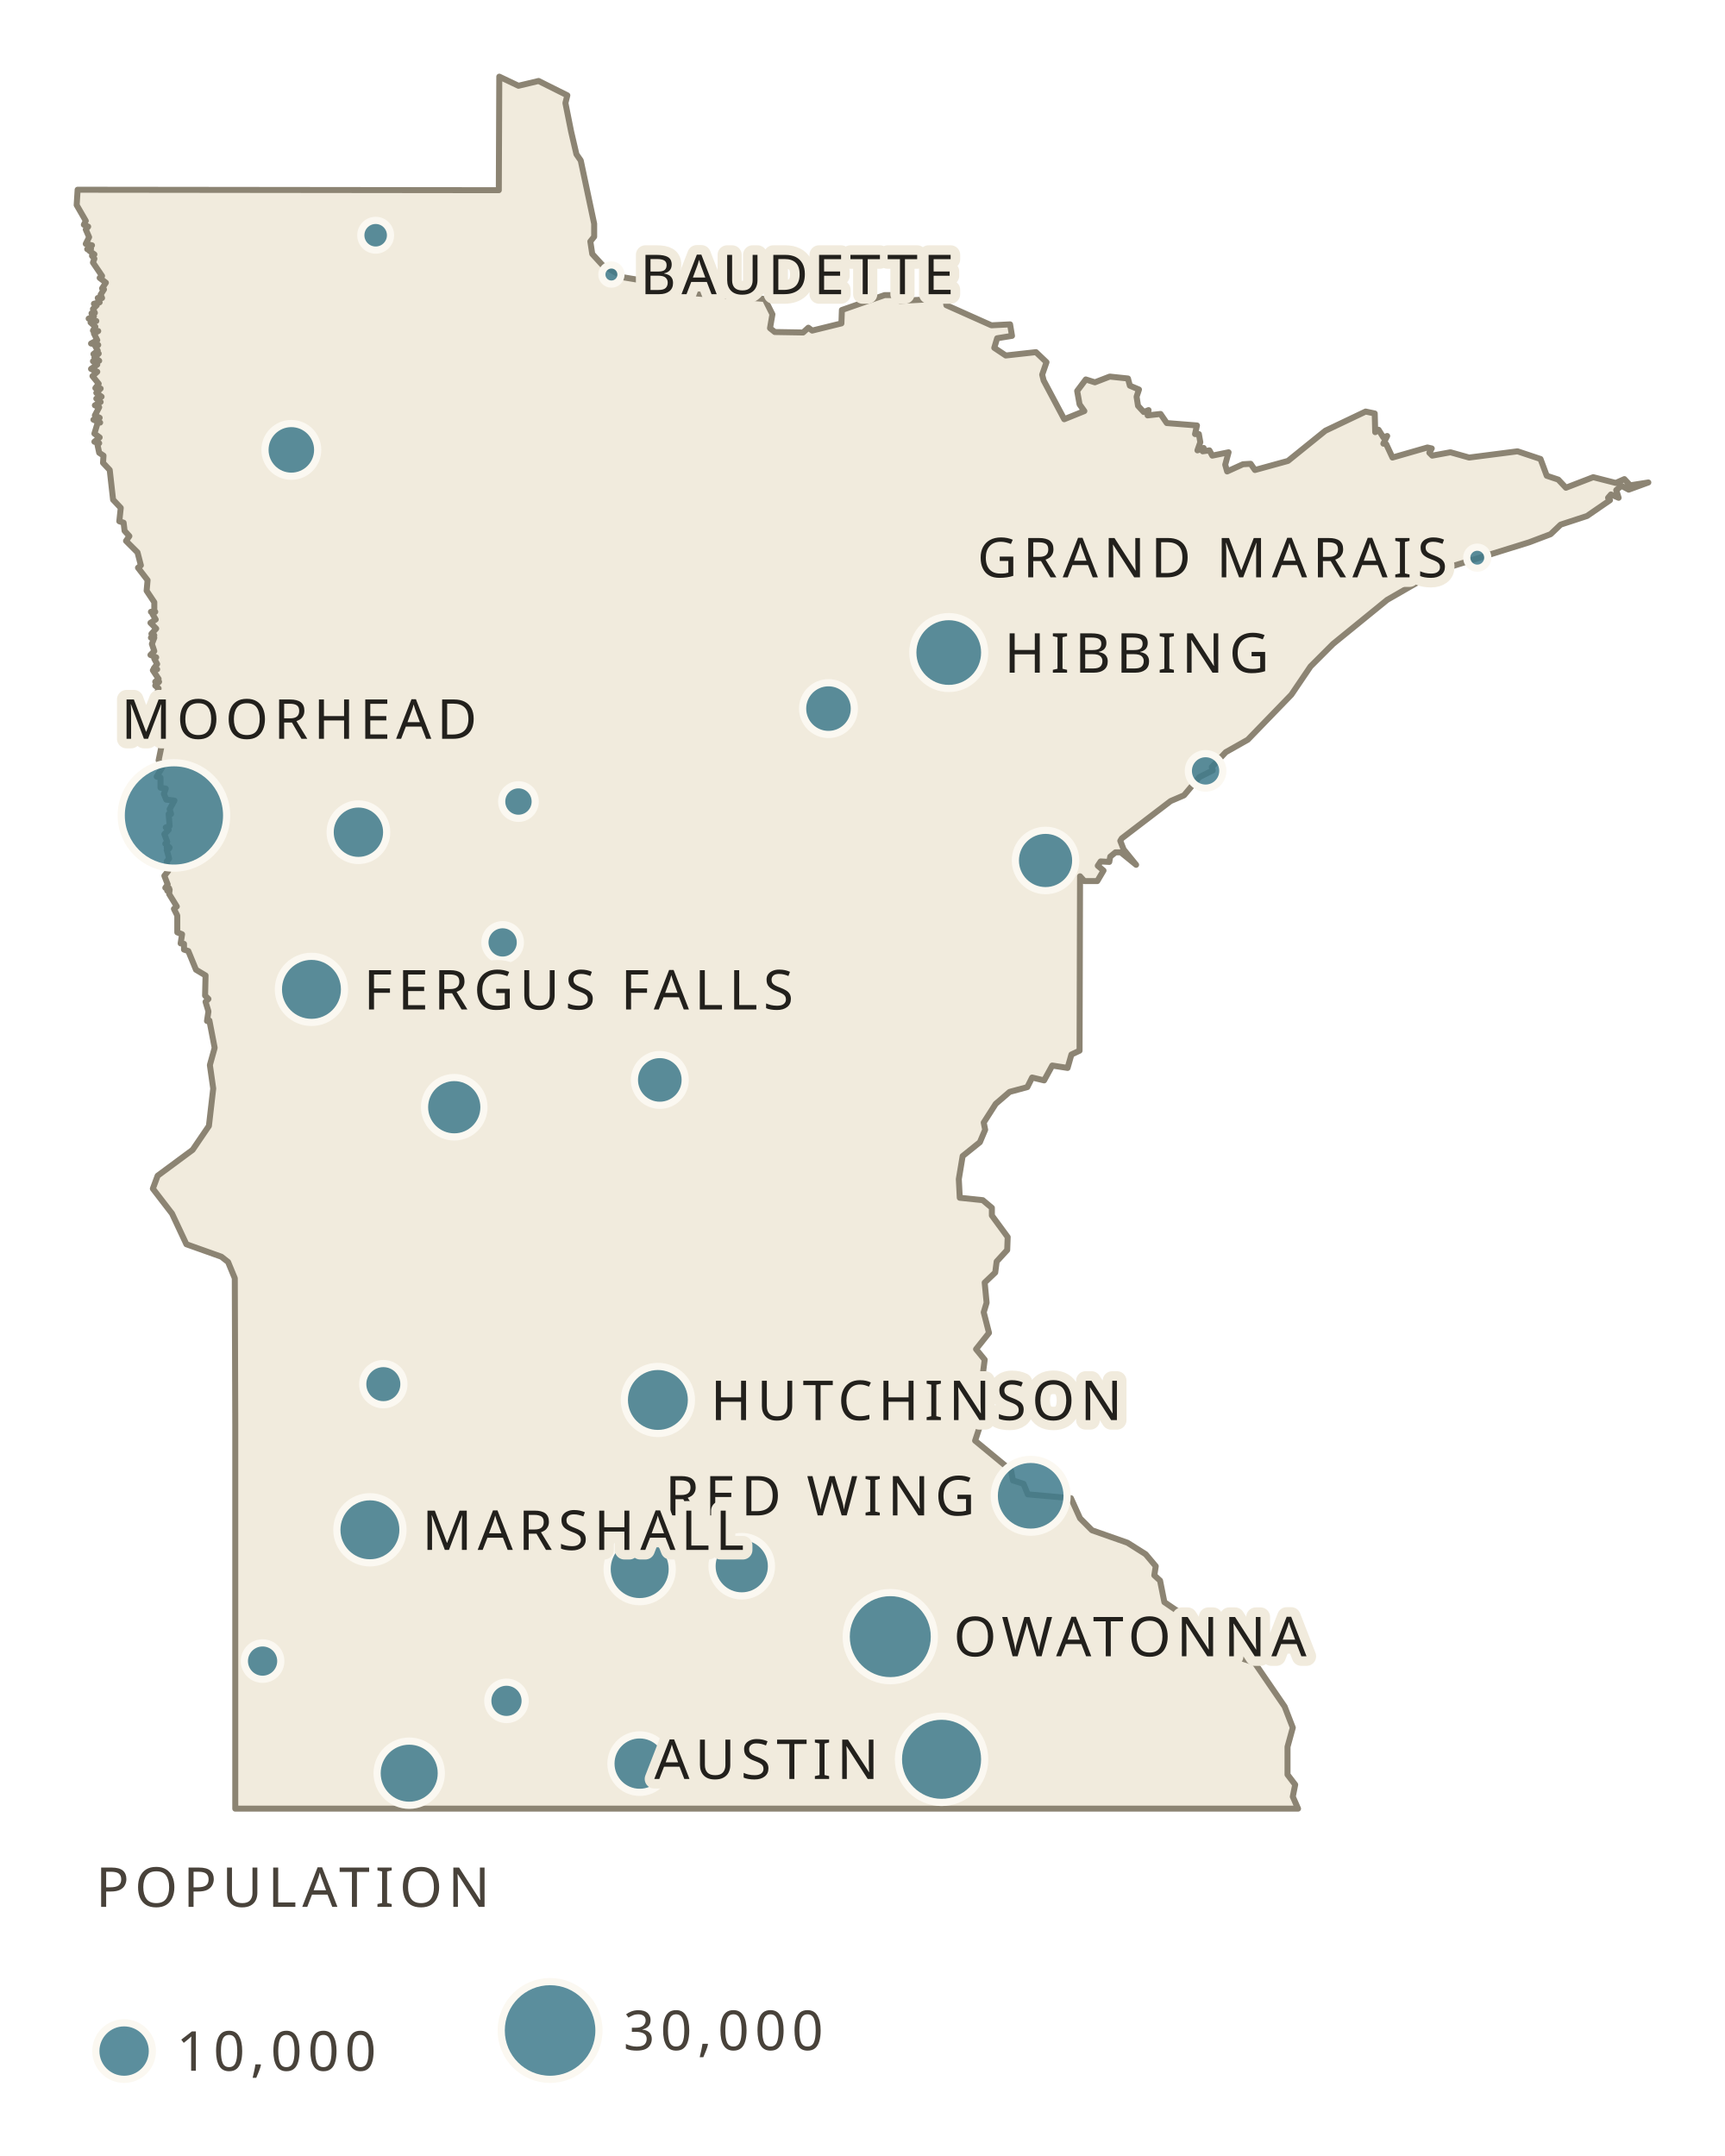
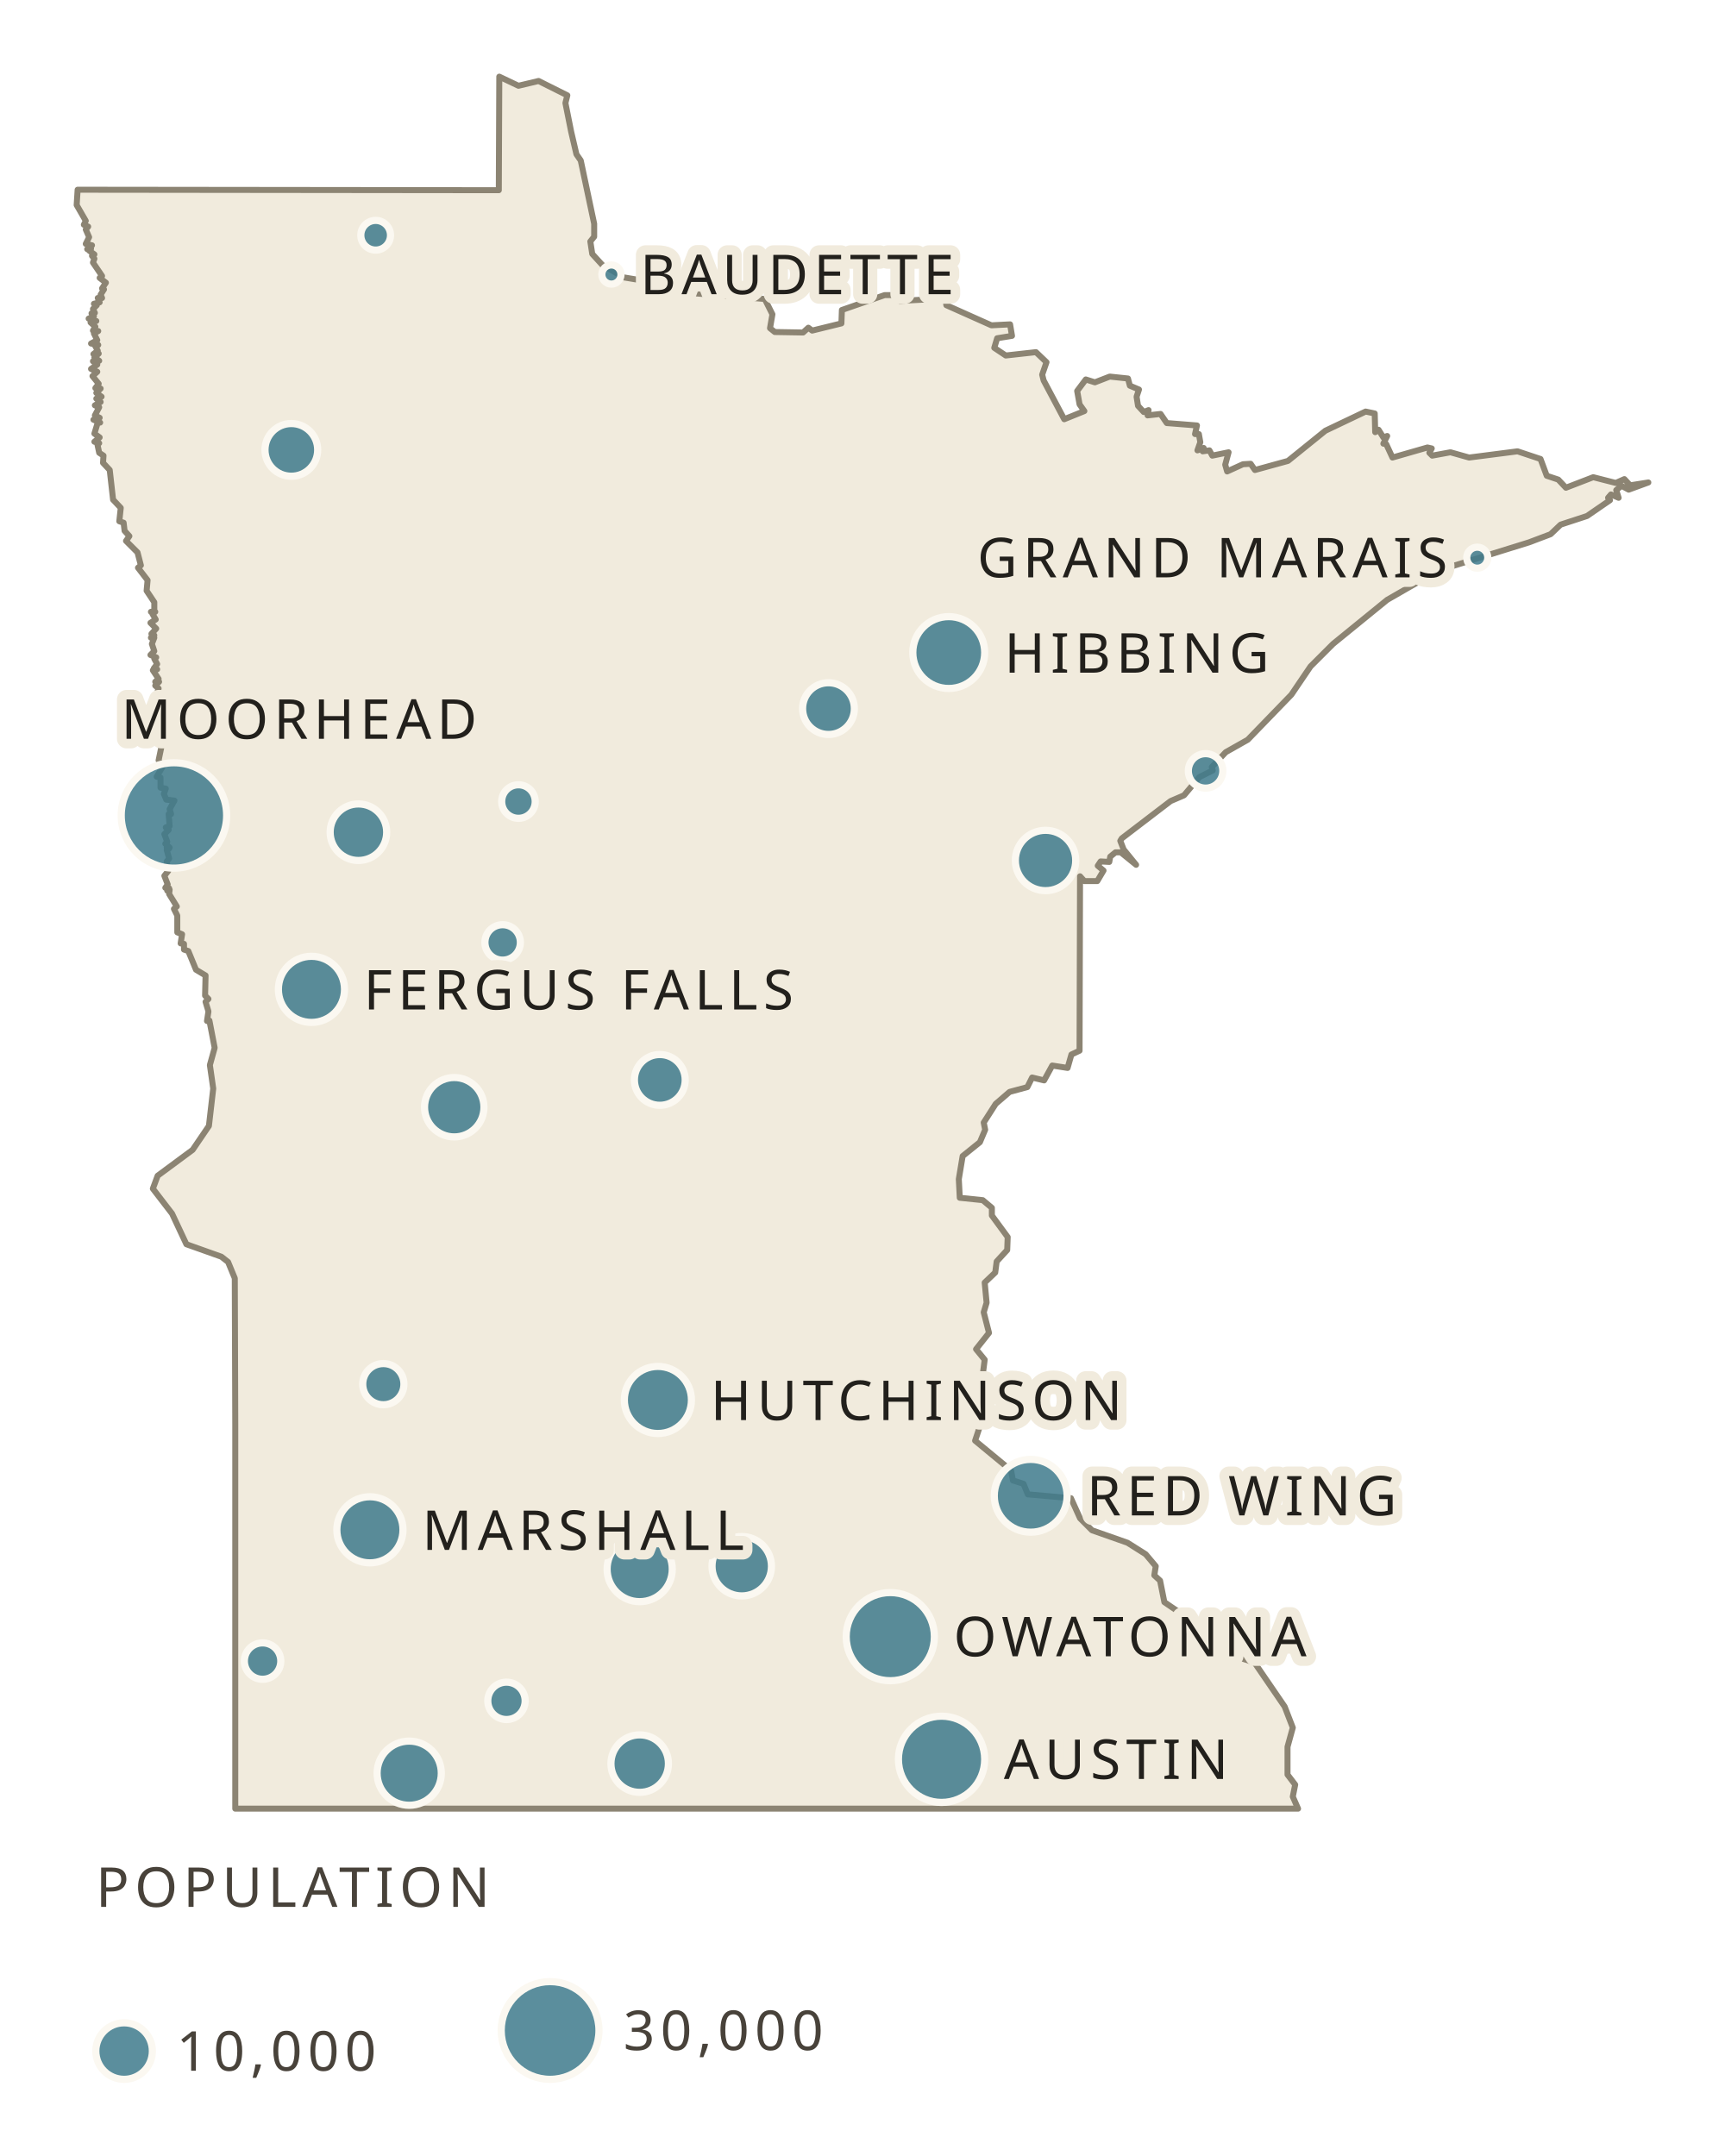
<svg xmlns="http://www.w3.org/2000/svg" class="fig-narrow" viewBox="0 0 360 450" width="360" height="450" role="img">
  <path d="M49.1 297.3 L49.1 377.5 L270.9 377.5 L269.8 375 L270.3 372.5 L268.7 370.4 L268.7 364.6 L269.8 360.6 L268.1 356.2 L261.8 347 L255 344.8 L250.1 340.4 L249.6 338.9 L243 334.4 L242.1 329.9 L240.9 328.8 L241.2 326.9 L239.1 324.4 L235.3 322 L227.9 319.4 L225.4 316.9 L223.5 312.7 L214.5 311.9 L213.6 309.7 L211.4 309 L211 306.9 L203.5 300.7 L205.3 295.3 L204.9 291.6 L205.9 289.2 L205.1 286.9 L205.5 283.8 L203.7 281.6 L206.4 278.2 L205.3 273.9 L205.9 271.9 L205.5 267.7 L207.7 265.6 L208 263.3 L210.2 260.9 L210.3 258.2 L207 253.7 L207 252.1 L205.1 250.5 L200.3 250 L200.1 246.1 L200.9 241.3 L204.5 238.4 L205.6 235.8 L205.3 234.3 L207.8 230.4 L210.7 227.9 L214.4 226.9 L215.4 224.9 L217.9 225.5 L219.6 222.4 L222.8 222.9 L223.6 220.1 L225.3 219.3 L225.4 182.9 L226.3 183.9 L229 183.9 L230.3 181.7 L229.1 180.7 L229.7 179.8 L231.5 179.9 L231.7 178.8 L232.8 177.9 L233.9 177.9 L237.1 180.5 L234.5 177.3 L233.8 175.5 L234.1 175 L244.3 167.2 L247.1 166 L250.3 162.2 L253.1 160.8 L252.9 160.1 L255.8 157 L260.4 154.4 L269.5 145 L273.5 139.1 L278.2 134.4 L289.5 125.2 L300.1 119.1 L319.1 113.2 L323.6 111.5 L325.7 109.5 L331.2 107.7 L336 104.4 L335.6 103.9 L336.2 103.2 L337.8 103.9 L337.3 102.3 L338.4 101.4 L339.9 102.2 L344 100.7 L340.2 101.3 L339 100 L337.2 100.8 L332.5 99.6 L326.8 101.8 L325.2 100.1 L322.8 99.3 L321.5 95.8 L316.7 94.2 L306.6 95.5 L302.7 94.4 L298.9 95.1 L298.3 94.5 L298.8 93.6 L297.9 93.4 L290.6 95.5 L289.3 92.7 L288.7 92.6 L289.5 91 L288.7 91.3 L287.7 89.7 L287 90.2 L286.9 86.3 L285 85.9 L276.6 89.9 L268.8 96.2 L261.9 98.1 L261 96.8 L259.4 96.9 L256.1 98.4 L255.7 97 L256.4 94.4 L253 95.1 L252.4 94 L251 94.2 L251.2 93.5 L249.9 94 L250.5 92.3 L250.2 90.6 L249.4 90.6 L249.8 88.8 L243.5 88.3 L242.2 86.4 L239.5 86.7 L239.7 85.6 L238.7 86 L237.5 84.7 L237.2 82.8 L237.7 81.3 L235.8 80.5 L235.4 79 L231.6 78.6 L228.5 79.8 L226.6 79.2 L224.8 81.6 L225.3 84.4 L226.3 85.8 L222.1 87.5 L217.8 79.4 L217.5 78.2 L218.4 75.6 L216.2 73.5 L209.9 74.2 L207.5 72.6 L208.1 70.6 L211.2 70.1 L210.8 67.7 L206.9 67.9 L197.5 63.7 L197.3 62.3 L187.8 62.8 L186.6 61.6 L184.6 61.6 L175.7 64.7 L175.6 67.5 L169.5 69 L168.7 68.4 L167.6 69.4 L161.7 69.3 L160.7 68.5 L161.2 65.6 L159.6 62.4 L143.5 61.1 L142.4 60.7 L142 58.3 L140.7 57.6 L135.4 57.4 L133.8 58.5 L130.2 57.9 L125.7 55.3 L123.6 53 L123.2 50.4 L124 49.4 L124 46.7 L121.2 33.5 L120.3 32.2 L119.2 27.5 L118 21.5 L118.4 19.9 L112.4 16.9 L108.2 17.9 L104.2 16 L104.1 39.7 L16.2 39.6 L16 42.8 L17.9 46.1 L17.5 46.9 L18.4 47.3 L17.9 47.9 L18.6 49.5 L17.9 50.9 L19.2 51.2 L18.2 52 L19 51.9 L18.6 52.3 L19.7 53.1 L19.2 53.4 L19.7 54 L19.4 54.8 L21.3 57.6 L20.8 58 L22.1 59 L21.3 60.2 L21.7 60.4 L21 61.5 L21.3 62.2 L20.4 62.2 L20.8 63.1 L19.6 63.4 L20.2 63.7 L19.4 64.5 L19.8 65.3 L19.1 65.4 L19.6 66 L18.5 66.5 L20.1 67 L18.9 67.3 L19.9 68.2 L19.4 69 L20.5 69.1 L19.6 69.6 L20.3 71 L19 71.7 L20.5 72 L19.7 71.9 L20.4 73.2 L19.5 73.9 L20.6 73.8 L19.7 74.6 L20.7 75.3 L19.4 75.4 L20.3 76.1 L19 77 L20.3 77.6 L19.3 78.5 L20.6 80.1 L19.9 81 L21 81.1 L20.1 82 L21.2 82.8 L20.1 83.2 L21 83.9 L19.8 84.6 L20.7 85 L19.8 86.7 L20.8 87.2 L19.5 87.6 L20.9 88.2 L20 87.7 L20.4 88.2 L19.7 90.5 L20.8 91.3 L19.7 92.2 L20.7 92.5 L20.3 92.6 L20.7 94.5 L21.6 95.1 L21.5 96.6 L22.9 98.1 L23.6 104.3 L25.2 106 L24.9 108.8 L25.8 109.1 L26 110.8 L27 111.9 L26.3 112.9 L28.7 115.3 L29.4 118 L28.8 118.5 L30.8 121.1 L30.6 123.3 L32.2 125.7 L32.2 127.6 L31.5 127.7 L32.4 127.7 L31.8 128.1 L32.5 129.3 L31.4 130 L32.6 131.2 L31.6 132.3 L32.2 132.6 L31.5 133.1 L32.2 133.1 L31.7 134.4 L32.2 135.9 L31.4 136.7 L32.6 137.2 L32.2 137.5 L32.8 138.6 L32.1 139.5 L32.8 139.7 L31.9 139.9 L33.1 141.7 L32.4 142.3 L33.2 142.3 L32.4 143.1 L33.1 143.7 L32.4 145.8 L32.9 146.1 L32.4 146.3 L33.2 148.1 L32.5 148.9 L33.2 150.1 L32.5 150.6 L33.5 151.2 L33 151.6 L33.4 152.9 L32.6 153.2 L33.5 154.4 L32.8 155 L33.7 155.8 L33.1 158.7 L33.9 160.1 L32.7 162.1 L33.5 162.3 L33.5 164.4 L34.6 164.6 L34.2 165.7 L34.7 166.9 L36.4 167.1 L35.4 168.9 L35.7 169.9 L35.2 169.9 L35.4 172.4 L34.6 172.7 L35.2 173.2 L34.3 174.1 L34.9 175.7 L34.5 176.1 L35.4 176.9 L34.8 176.9 L35.3 177.1 L34.8 177.4 L35.3 179.2 L34.8 179.8 L35.1 181.8 L34.3 182.8 L35 184.6 L34.5 185.3 L35.3 185.4 L34.9 185.9 L35.4 185.7 L35.3 186.6 L36.9 189.2 L36.3 189.7 L37 191.1 L37 194.6 L38 195 L37.7 196.9 L38.4 197 L38.4 198.2 L39.3 198.5 L40.9 202.4 L42.9 203.6 L42.8 207.8 L43.5 208.5 L42.9 209.1 L43.5 211.1 L43.2 213.1 L43.7 213 L44.8 218.7 L43.8 222.3 L44.5 227.2 L43.6 235 L40.2 240 L32.9 245.4 L31.9 248.1 L35.9 253.3 L38.9 259.7 L46.2 262.3 L47.6 263.4 L49 266.8 L49.1 297.3 Z" fill="#F1EBDD" stroke="#8C8473" stroke-width="1.25" stroke-linejoin="round" />
  <circle cx="36.3" cy="170.2" r="11" fill="#3F7A8C" fill-opacity=".85" stroke="#FBF8F1" stroke-width="1.5" />
  <circle cx="185.8" cy="341.6" r="9.2" fill="#3F7A8C" fill-opacity=".85" stroke="#FBF8F1" stroke-width="1.5" />
  <circle cx="196.5" cy="367.2" r="9" fill="#3F7A8C" fill-opacity=".85" stroke="#FBF8F1" stroke-width="1.5" />
  <circle cx="215.1" cy="312.2" r="7.6" fill="#3F7A8C" fill-opacity=".85" stroke="#FBF8F1" stroke-width="1.5" />
  <circle cx="198" cy="136.2" r="7.5" fill="#3F7A8C" fill-opacity=".85" stroke="#FBF8F1" stroke-width="1.5" />
  <circle cx="137.3" cy="292.2" r="7" fill="#3F7A8C" fill-opacity=".85" stroke="#FBF8F1" stroke-width="1.5" />
  <circle cx="65" cy="206.5" r="6.9" fill="#3F7A8C" fill-opacity=".85" stroke="#FBF8F1" stroke-width="1.5" />
  <circle cx="77.2" cy="319.3" r="6.9" fill="#3F7A8C" fill-opacity=".85" stroke="#FBF8F1" stroke-width="1.5" />
  <circle cx="133.5" cy="327.5" r="6.8" fill="#3F7A8C" fill-opacity=".85" stroke="#FBF8F1" stroke-width="1.5" />
  <circle cx="85.4" cy="370.1" r="6.7" fill="#3F7A8C" fill-opacity=".85" stroke="#FBF8F1" stroke-width="1.5" />
  <circle cx="218.2" cy="179.6" r="6.3" fill="#3F7A8C" fill-opacity=".85" stroke="#FBF8F1" stroke-width="1.5" />
  <circle cx="154.8" cy="326.9" r="6.2" fill="#3F7A8C" fill-opacity=".85" stroke="#FBF8F1" stroke-width="1.5" />
  <circle cx="94.8" cy="231.1" r="6.2" fill="#3F7A8C" fill-opacity=".85" stroke="#FBF8F1" stroke-width="1.5" />
  <circle cx="133.5" cy="368.1" r="6" fill="#3F7A8C" fill-opacity=".85" stroke="#FBF8F1" stroke-width="1.5" />
  <circle cx="74.8" cy="173.7" r="5.9" fill="#3F7A8C" fill-opacity=".85" stroke="#FBF8F1" stroke-width="1.5" />
  <circle cx="60.8" cy="93.9" r="5.5" fill="#3F7A8C" fill-opacity=".85" stroke="#FBF8F1" stroke-width="1.5" />
  <circle cx="172.9" cy="147.9" r="5.4" fill="#3F7A8C" fill-opacity=".85" stroke="#FBF8F1" stroke-width="1.5" />
  <circle cx="137.7" cy="225.4" r="5.3" fill="#3F7A8C" fill-opacity=".85" stroke="#FBF8F1" stroke-width="1.5" />
  <circle cx="80" cy="288.9" r="4.3" fill="#3F7A8C" fill-opacity=".85" stroke="#FBF8F1" stroke-width="1.5" />
  <circle cx="105.7" cy="355" r="3.9" fill="#3F7A8C" fill-opacity=".85" stroke="#FBF8F1" stroke-width="1.5" />
  <circle cx="54.8" cy="346.7" r="3.8" fill="#3F7A8C" fill-opacity=".85" stroke="#FBF8F1" stroke-width="1.5" />
  <circle cx="104.9" cy="196.7" r="3.7" fill="#3F7A8C" fill-opacity=".85" stroke="#FBF8F1" stroke-width="1.5" />
  <circle cx="251.6" cy="160.9" r="3.6" fill="#3F7A8C" fill-opacity=".85" stroke="#FBF8F1" stroke-width="1.5" />
  <circle cx="108.2" cy="167.3" r="3.5" fill="#3F7A8C" fill-opacity=".85" stroke="#FBF8F1" stroke-width="1.5" />
  <circle cx="78.4" cy="49.1" r="3.1" fill="#3F7A8C" fill-opacity=".85" stroke="#FBF8F1" stroke-width="1.5" />
  <circle cx="308.3" cy="116.4" r="2.2" fill="#3F7A8C" fill-opacity=".85" stroke="#FBF8F1" stroke-width="1.5" />
  <circle cx="127.6" cy="57.3" r="2" fill="#3F7A8C" fill-opacity=".85" stroke="#FBF8F1" stroke-width="1.5" />
  <text x="25.3" y="154.2" font-family="'Bell Topo Sans', Outfit, system-ui, sans-serif" font-size="11.5" letter-spacing="0.1em" fill="#22201C" text-anchor="start" paint-order="stroke" stroke="#F1EBDD" stroke-width="4" stroke-linejoin="round">MOORHEAD</text>
  <text x="199" y="345.7" font-family="'Bell Topo Sans', Outfit, system-ui, sans-serif" font-size="11.5" letter-spacing="0.1em" fill="#22201C" text-anchor="start" paint-order="stroke" stroke="#F1EBDD" stroke-width="4" stroke-linejoin="round">OWATONNA</text>
-   <text x="183.4" y="371.3" font-family="'Bell Topo Sans', Outfit, system-ui, sans-serif" font-size="11.5" letter-spacing="0.1em" fill="#22201C" text-anchor="end" paint-order="stroke" stroke="#F1EBDD" stroke-width="4" stroke-linejoin="round">AUSTIN</text>
-   <text x="203.5" y="316.3" font-family="'Bell Topo Sans', Outfit, system-ui, sans-serif" font-size="11.5" letter-spacing="0.1em" fill="#22201C" text-anchor="end" paint-order="stroke" stroke="#F1EBDD" stroke-width="4" stroke-linejoin="round">RED WING</text>
+   <text x="209.5" y="371.3" font-family="'Bell Topo Sans', Outfit, system-ui, sans-serif" font-size="11.5" letter-spacing="0.1em" fill="#22201C" text-anchor="start" paint-order="stroke" stroke="#F1EBDD" stroke-width="4" stroke-linejoin="round">AUSTIN</text>
+   <text x="226.8" y="316.3" font-family="'Bell Topo Sans', Outfit, system-ui, sans-serif" font-size="11.5" letter-spacing="0.1em" fill="#22201C" text-anchor="start" paint-order="stroke" stroke="#F1EBDD" stroke-width="4" stroke-linejoin="round">RED WING</text>
  <text x="209.6" y="140.4" font-family="'Bell Topo Sans', Outfit, system-ui, sans-serif" font-size="11.5" letter-spacing="0.1em" fill="#22201C" text-anchor="start" paint-order="stroke" stroke="#F1EBDD" stroke-width="4" stroke-linejoin="round">HIBBING</text>
  <text x="148.3" y="296.4" font-family="'Bell Topo Sans', Outfit, system-ui, sans-serif" font-size="11.5" letter-spacing="0.1em" fill="#22201C" text-anchor="start" paint-order="stroke" stroke="#F1EBDD" stroke-width="4" stroke-linejoin="round">HUTCHINSON</text>
  <text x="75.9" y="210.7" font-family="'Bell Topo Sans', Outfit, system-ui, sans-serif" font-size="11.5" letter-spacing="0.1em" fill="#22201C" text-anchor="start" paint-order="stroke" stroke="#F1EBDD" stroke-width="4" stroke-linejoin="round">FERGUS FALLS</text>
  <text x="88.1" y="323.5" font-family="'Bell Topo Sans', Outfit, system-ui, sans-serif" font-size="11.5" letter-spacing="0.1em" fill="#22201C" text-anchor="start" paint-order="stroke" stroke="#F1EBDD" stroke-width="4" stroke-linejoin="round">MARSHALL</text>
  <text x="302.1" y="120.5" font-family="'Bell Topo Sans', Outfit, system-ui, sans-serif" font-size="11.5" letter-spacing="0.1em" fill="#22201C" text-anchor="end" paint-order="stroke" stroke="#F1EBDD" stroke-width="4" stroke-linejoin="round">GRAND MARAIS</text>
  <text x="133.6" y="61.4" font-family="'Bell Topo Sans', Outfit, system-ui, sans-serif" font-size="11.5" letter-spacing="0.1em" fill="#22201C" text-anchor="start" paint-order="stroke" stroke="#F1EBDD" stroke-width="4" stroke-linejoin="round">BAUDETTE</text>
  <text x="20" y="398" font-family="'Bell Topo Sans', Outfit, system-ui, sans-serif" font-size="11.5" letter-spacing="0.1em" fill="#48423A" text-anchor="start">POPULATION</text>
  <circle cx="25.9" cy="428.1" r="5.9" fill="#3F7A8C" fill-opacity=".85" stroke="#FBF8F1" stroke-width="1.5" />
  <text x="36.8" y="432.2" font-family="'Bell Topo Sans', Outfit, system-ui, sans-serif" font-size="11.5" letter-spacing="0.1em" fill="#48423A" text-anchor="start">10,000</text>
  <circle cx="114.8" cy="423.8" r="10.2" fill="#3F7A8C" fill-opacity=".85" stroke="#FBF8F1" stroke-width="1.5" />
  <text x="130.1" y="427.9" font-family="'Bell Topo Sans', Outfit, system-ui, sans-serif" font-size="11.5" letter-spacing="0.1em" fill="#48423A" text-anchor="start">30,000</text>
</svg>
